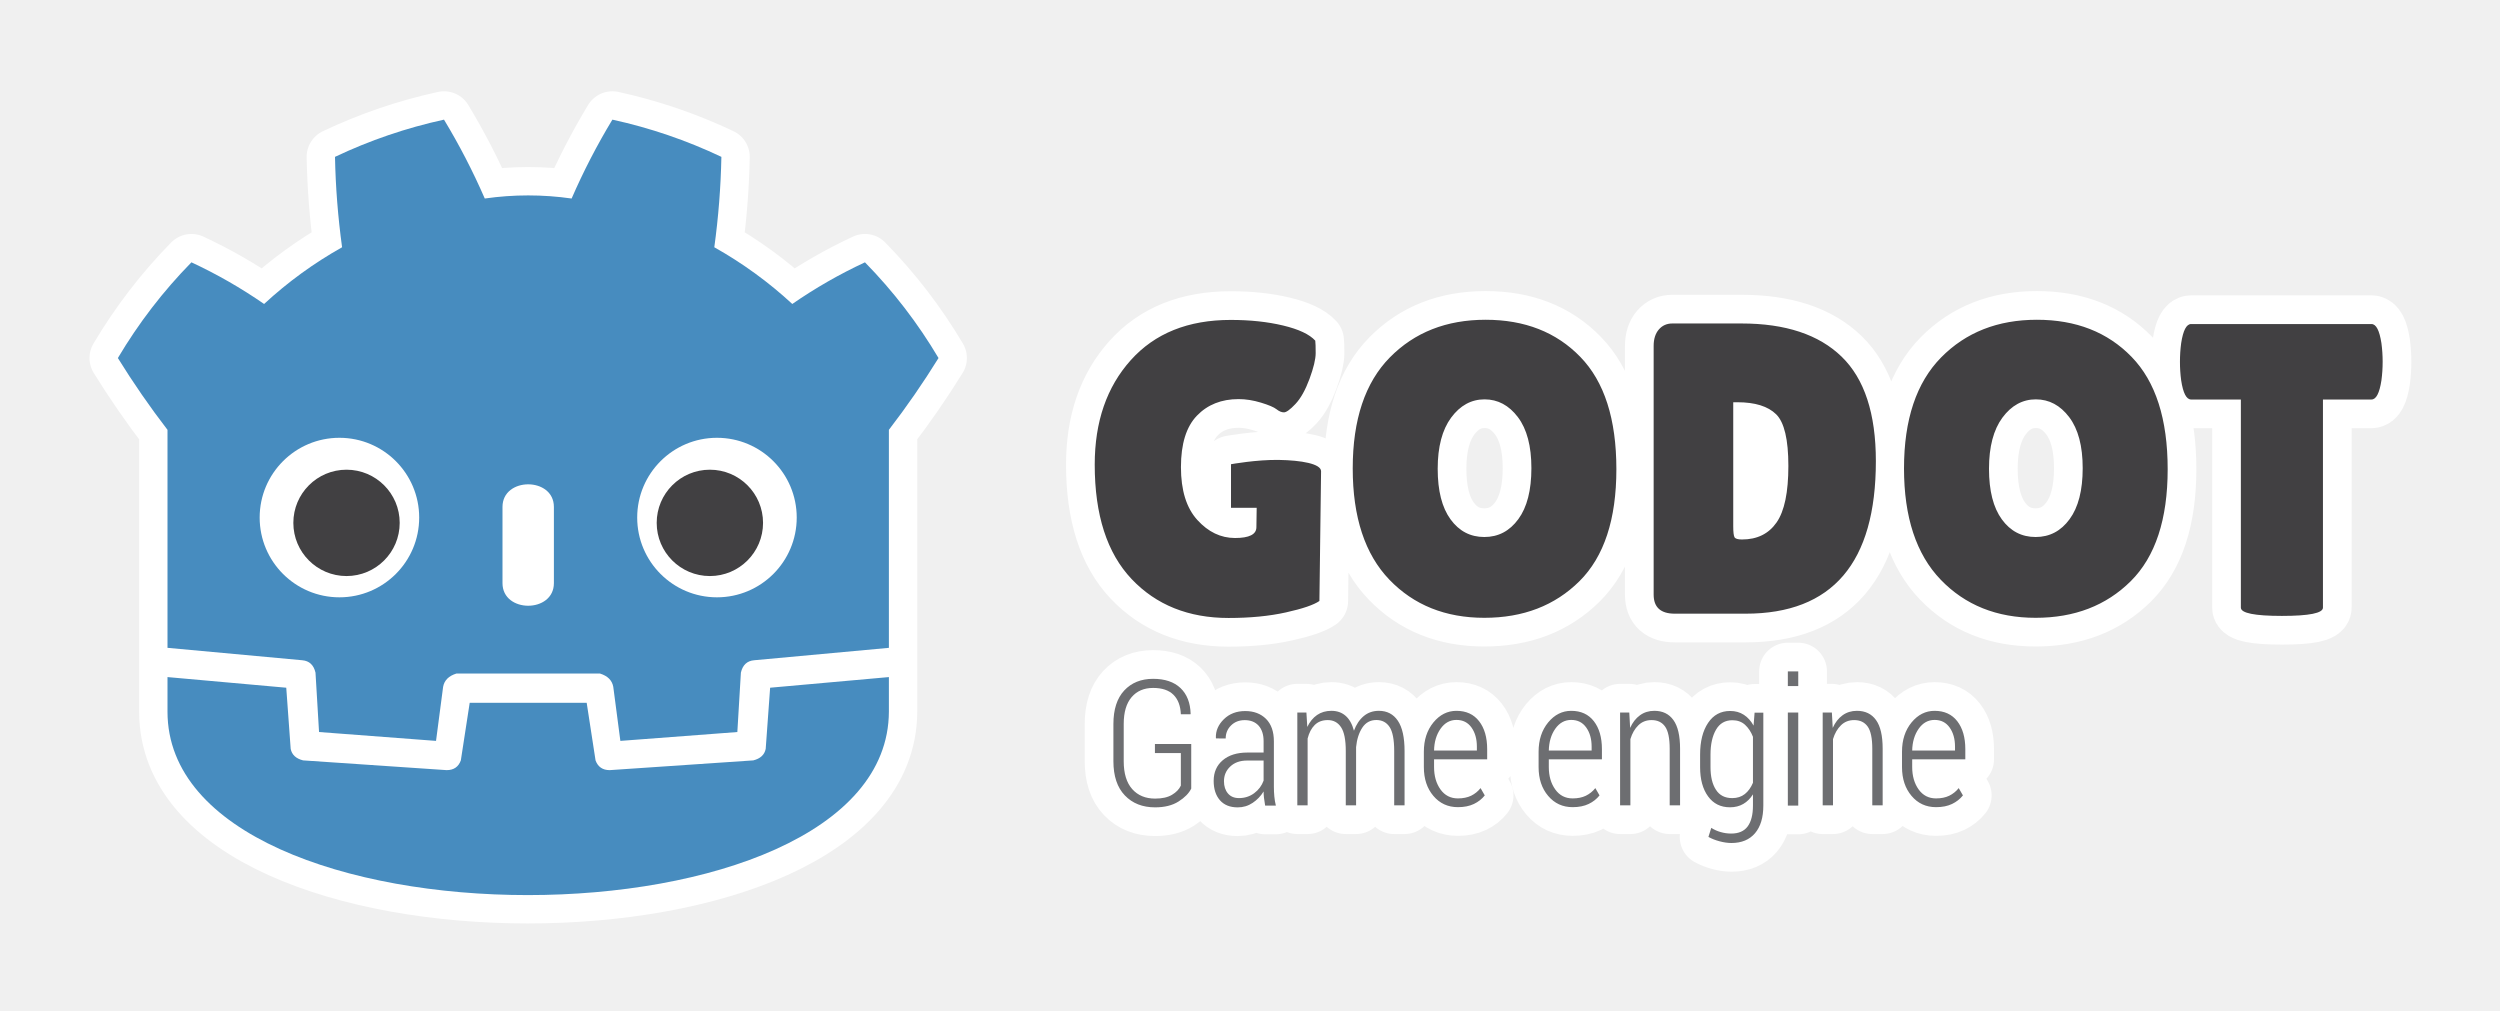
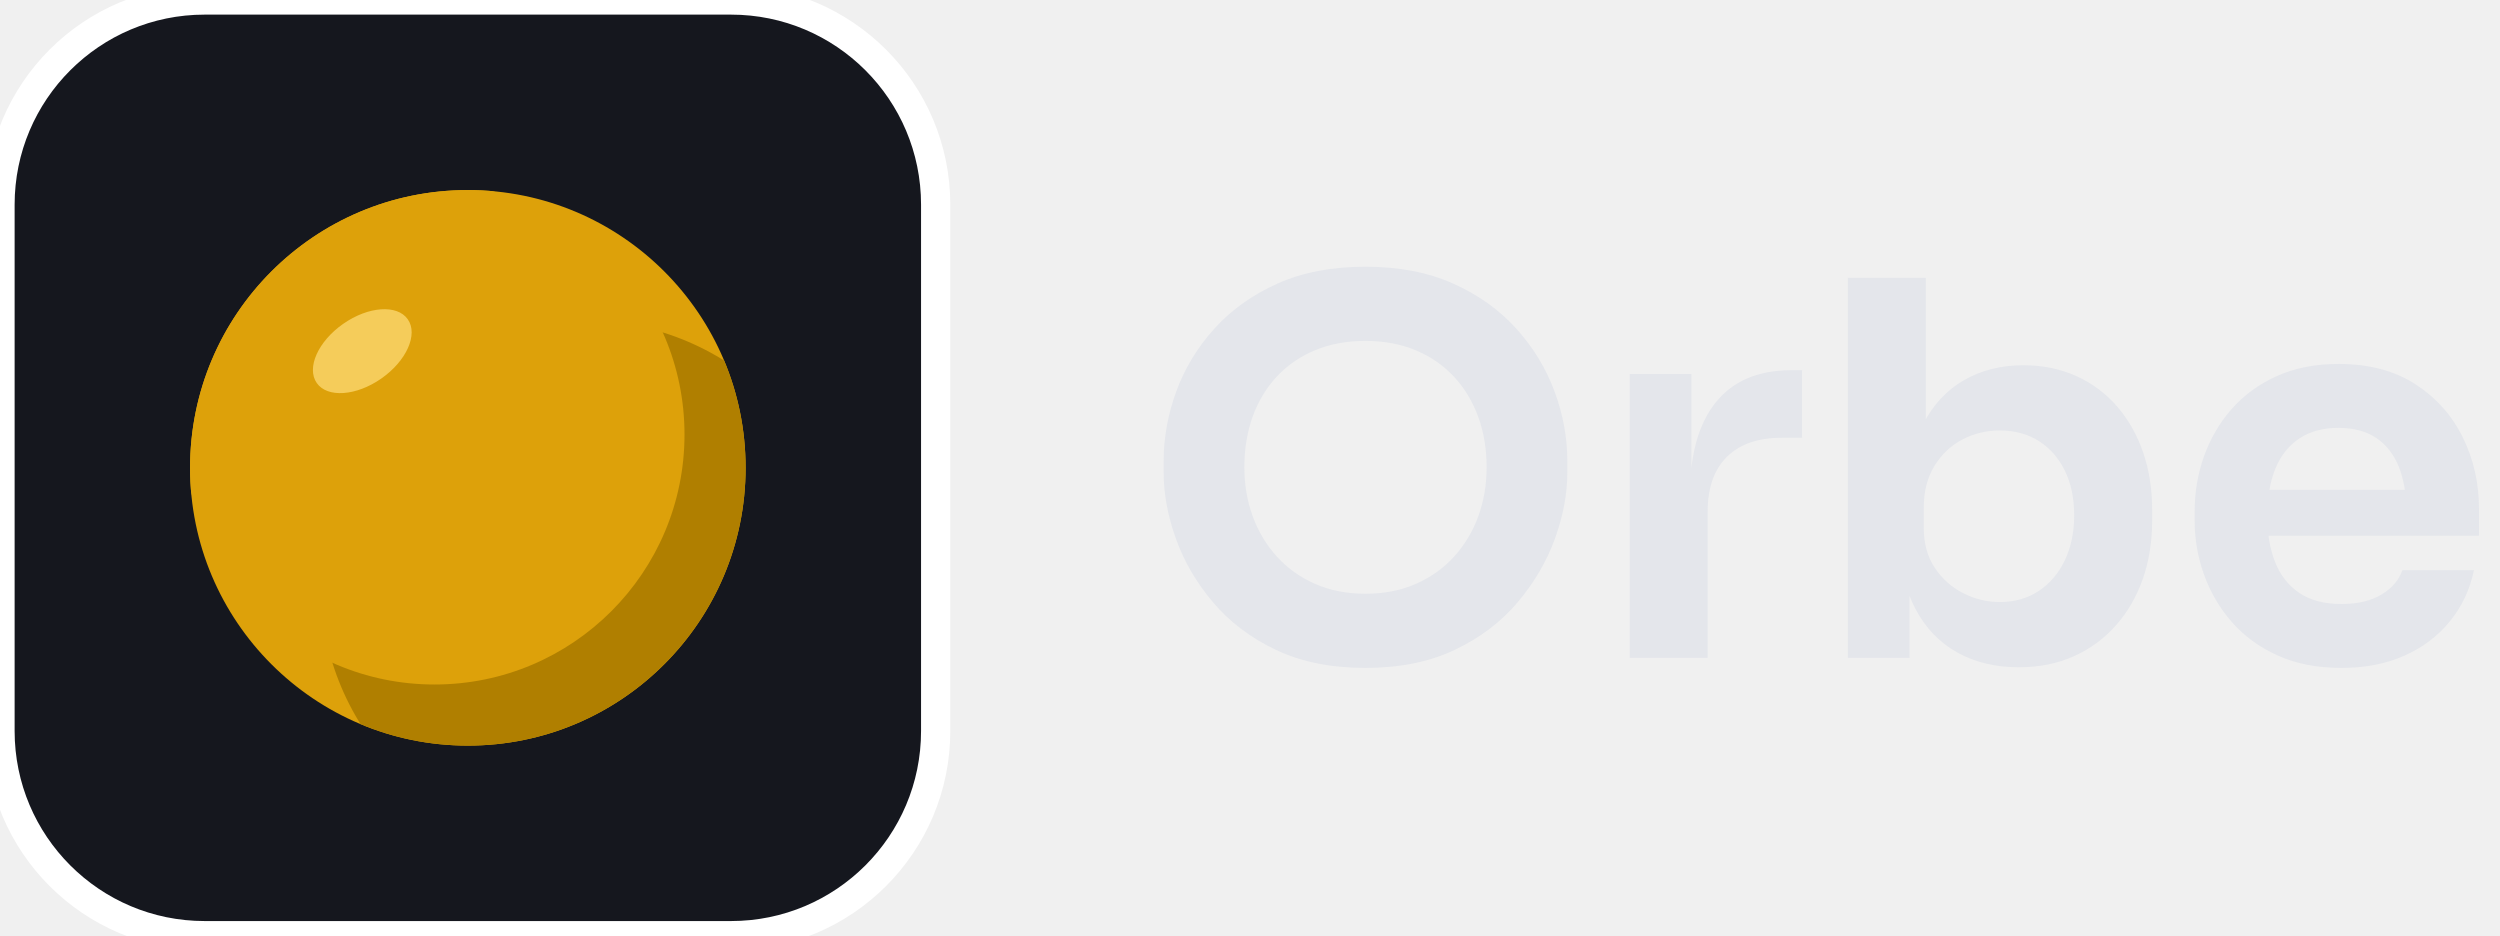
- <svg xmlns="http://www.w3.org/2000/svg" width="1024" height="414">
-   <path stroke="#fff" stroke-linejoin="round" stroke-width="23.5" d="M523.82 188.382c-9.142-.142-19.603 1.764-19.603 1.764v17.842h10.52l-.117 7.953c0 2.946-2.92 4.427-8.747 4.427-5.831 0-10.982-2.47-15.45-7.395-4.48-4.932-6.708-12.141-6.708-21.64 0-9.519 2.176-16.537 6.536-21.065 4.35-4.524 10.05-6.794 17.064-6.794 2.946 0 5.996.476 9.168 1.445 3.174.962 5.293 1.863 6.375 2.707 1.072.867 2.09 1.277 3.056 1.277.96 0 2.513-1.122 4.66-3.392 2.153-2.263 4.082-5.693 5.782-10.267 1.694-4.598 2.543-8.122 2.543-10.621 0-2.48-.054-4.19-.164-5.092-2.379-2.603-6.767-4.666-13.168-6.2-6.39-1.53-13.552-2.289-21.476-2.289-17.438 0-31.073 5.49-40.92 16.47-9.855 10.982-14.773 25.24-14.773 42.79 0 20.607 5.035 36.227 15.103 46.868 10.085 10.64 23.327 15.953 39.743 15.953 8.827 0 16.664-.76 23.51-2.289 6.853-1.523 11.41-3.088 13.676-4.67l.68-53.137c0-3.087-8.149-4.488-17.29-4.645zm84.247-24.804c-5.431 0-9.98 2.496-13.671 7.47-3.672 4.98-5.517 11.969-5.517 20.963 0 9.013 1.754 15.914 5.27 20.722 3.508 4.823 8.117 7.225 13.835 7.225 5.715 0 10.358-2.432 13.924-7.313q5.351-7.293 5.353-20.884c0-9.054-1.846-16.023-5.524-20.89q-5.51-7.292-13.67-7.293m-.083 89.477c-15.9 0-28.868-5.203-38.89-15.61q-15.016-15.624-15.017-45.592c0-19.992 5.063-35.128 15.191-45.435 10.131-10.293 23.209-15.444 39.228-15.444 16.016 0 28.954 5.058 38.795 15.204 9.858 10.126 14.778 25.477 14.778 46.009 0 20.546-5.034 35.828-15.114 45.856-10.08 10.008-23.062 15.012-38.971 15.012m101.95-88.298v50.788c0 2.37.176 3.866.515 4.493.337.624 1.358.937 3.052.937 6.232 0 10.954-2.328 14.181-6.97 3.235-4.636 4.835-12.356 4.835-23.168 0-10.817-1.674-17.865-5-21.139-3.344-3.283-8.64-4.94-15.884-4.94zm-32.599 78.798V141.681c0-2.832.704-5.067 2.126-6.724 1.413-1.632 3.25-2.461 5.521-2.461h28.357c17.994 0 31.664 4.54 40.994 13.597 9.347 9.054 14.02 23.31 14.02 42.784 0 41.66-17.778 62.486-53.326 62.486h-29.03c-5.769 0-8.662-2.597-8.662-7.808m156.544-79.977c-5.432 0-9.994 2.496-13.678 7.47q-5.507 7.471-5.508 20.963c0 9.013 1.758 15.914 5.262 20.722 3.505 4.823 8.119 7.225 13.837 7.225 5.717 0 10.363-2.432 13.924-7.313q5.354-7.293 5.355-20.884c0-9.054-1.843-16.023-5.522-20.89-3.68-4.861-8.23-7.293-13.67-7.293m-.087 89.477q-23.86 0-38.88-15.61-15.03-15.624-15.03-45.592c0-19.992 5.065-35.128 15.191-45.435 10.139-10.293 23.209-15.444 39.233-15.444 16.02 0 28.946 5.058 38.8 15.204 9.85 10.126 14.772 25.477 14.772 46.009 0 20.546-5.037 35.828-15.115 45.856-10.076 10.008-23.07 15.012-38.971 15.012m117.69-4.17c0 2.251-5.597 3.392-16.809 3.392-11.202 0-16.815-1.141-16.815-3.392v-85.248h-20.371c-1.928 0-3.286-2.597-4.077-7.818a56 56 0 0 1-.501-7.636c0-2.592.162-5.146.501-7.636.79-5.205 2.15-7.823 4.077-7.823h73.864c1.924 0 3.277 2.617 4.078 7.823.333 2.49.505 5.043.505 7.636 0 2.608-.172 5.152-.505 7.637-.8 5.22-2.154 7.817-4.078 7.817h-19.87z" />
-   <path fill="#414042" d="M523.82 188.382c-9.142-.142-19.603 1.764-19.603 1.764v17.842h10.52l-.117 7.953c0 2.946-2.92 4.427-8.747 4.427-5.831 0-10.982-2.47-15.45-7.395-4.48-4.932-6.708-12.141-6.708-21.64 0-9.519 2.176-16.537 6.536-21.065 4.35-4.524 10.05-6.794 17.064-6.794 2.946 0 5.996.476 9.168 1.445 3.174.962 5.293 1.863 6.375 2.707 1.072.867 2.09 1.277 3.056 1.277.96 0 2.513-1.122 4.66-3.392 2.153-2.263 4.082-5.693 5.782-10.267 1.694-4.598 2.543-8.122 2.543-10.621 0-2.48-.054-4.19-.164-5.092-2.379-2.603-6.767-4.666-13.168-6.2-6.39-1.53-13.552-2.289-21.476-2.289-17.438 0-31.073 5.49-40.92 16.47-9.855 10.982-14.773 25.24-14.773 42.79 0 20.607 5.035 36.227 15.103 46.868 10.085 10.64 23.327 15.953 39.743 15.953 8.827 0 16.664-.76 23.51-2.289 6.853-1.523 11.41-3.088 13.676-4.67l.68-53.137c0-3.087-8.149-4.488-17.29-4.645m84.247-24.804c-5.431 0-9.98 2.496-13.671 7.47-3.672 4.98-5.517 11.969-5.517 20.963 0 9.013 1.754 15.914 5.27 20.722 3.508 4.823 8.117 7.225 13.835 7.225 5.715 0 10.358-2.432 13.924-7.313q5.351-7.293 5.353-20.884c0-9.054-1.846-16.023-5.524-20.89q-5.51-7.292-13.67-7.293m-.083 89.477c-15.9 0-28.868-5.203-38.89-15.61q-15.016-15.624-15.017-45.592c0-19.992 5.063-35.128 15.191-45.435 10.131-10.293 23.209-15.444 39.228-15.444 16.016 0 28.954 5.058 38.795 15.204 9.858 10.126 14.778 25.477 14.778 46.009 0 20.546-5.034 35.828-15.114 45.856-10.08 10.008-23.062 15.012-38.971 15.012m101.95-88.298v50.788c0 2.37.176 3.866.515 4.493.337.624 1.358.937 3.052.937 6.232 0 10.954-2.328 14.181-6.97 3.235-4.636 4.835-12.356 4.835-23.168 0-10.817-1.674-17.865-5-21.139-3.344-3.283-8.64-4.94-15.884-4.94zm-32.599 78.798V141.681c0-2.832.704-5.067 2.126-6.724 1.413-1.632 3.25-2.461 5.521-2.461h28.357c17.994 0 31.664 4.54 40.994 13.597 9.347 9.054 14.02 23.31 14.02 42.784 0 41.66-17.778 62.486-53.326 62.486h-29.03c-5.769 0-8.662-2.597-8.662-7.808m156.544-79.977c-5.432 0-9.994 2.496-13.678 7.47q-5.507 7.471-5.508 20.963c0 9.013 1.758 15.914 5.262 20.722 3.505 4.823 8.119 7.225 13.837 7.225 5.717 0 10.363-2.432 13.924-7.313q5.354-7.293 5.355-20.884c0-9.054-1.843-16.023-5.522-20.89-3.68-4.861-8.23-7.293-13.67-7.293m-.087 89.477q-23.86 0-38.88-15.61-15.03-15.624-15.03-45.592c0-19.992 5.065-35.128 15.191-45.435 10.139-10.293 23.209-15.444 39.233-15.444 16.02 0 28.946 5.058 38.8 15.204 9.85 10.126 14.772 25.477 14.772 46.009 0 20.546-5.037 35.828-15.115 45.856-10.076 10.008-23.07 15.012-38.971 15.012m117.69-4.17c0 2.251-5.597 3.392-16.809 3.392-11.202 0-16.815-1.141-16.815-3.392v-85.248h-20.371c-1.928 0-3.286-2.597-4.077-7.818a56 56 0 0 1-.501-7.636c0-2.592.162-5.146.501-7.636.79-5.205 2.15-7.823 4.077-7.823h73.864c1.924 0 3.277 2.617 4.078 7.823.333 2.49.505 5.043.505 7.636 0 2.608-.172 5.152-.505 7.637-.8 5.22-2.154 7.817-4.078 7.817h-19.87z" />
-   <path stroke="#fff" stroke-linejoin="round" stroke-width="23.5" d="M487.93 322.997c-.94 1.926-2.664 3.691-5.188 5.289-2.52 1.607-5.722 2.406-9.611 2.406-5.132 0-9.259-1.617-12.394-4.887-3.122-3.243-4.686-7.92-4.686-14.022V296.57c0-5.97 1.473-10.548 4.431-13.743 2.95-3.17 6.903-4.78 11.84-4.78 4.824 0 8.564 1.27 11.212 3.781 2.639 2.519 4.025 6.038 4.146 10.532l-.066.2h-3.94c-.14-3.443-1.14-6.101-3.022-7.979-1.871-1.861-4.655-2.803-8.33-2.803-3.72 0-6.668 1.259-8.823 3.785-2.15 2.518-3.224 6.17-3.224 10.968v15.301q.001 7.462 3.476 11.382c2.316 2.592 5.438 3.892 9.38 3.892 2.876 0 5.19-.51 6.92-1.554 1.738-1.028 2.942-2.285 3.624-3.775V308.45h-10.618v-3.704h14.873zm19.557 3.902c2.336 0 4.416-.661 6.232-2.01 1.82-1.353 3.096-3.063 3.852-5.146v-8.224h-6.756q-4.31 0-6.896 2.442c-1.726 1.617-2.581 3.637-2.581 6.037 0 2.03.534 3.696 1.616 4.981 1.08 1.289 2.59 1.92 4.533 1.92m10.715 3.068a99 99 0 0 1-.48-3.225 22 22 0 0 1-.15-2.562 14.9 14.9 0 0 1-4.483 4.675c-1.836 1.236-3.878 1.848-6.128 1.848-3.147 0-5.567-.975-7.28-2.927-1.702-1.96-2.563-4.6-2.563-7.936 0-3.523 1.237-6.35 3.72-8.448 2.48-2.098 5.85-3.147 10.09-3.147h6.643v-4.672c0-2.686-.686-4.802-2.032-6.331-1.375-1.51-3.264-2.275-5.701-2.275-2.268 0-4.139.722-5.608 2.182-1.463 1.45-2.19 3.224-2.19 5.337l-3.944-.035-.07-.206c-.11-2.866.973-5.4 3.261-7.646 2.279-2.24 5.203-3.352 8.761-3.352 3.517 0 6.347 1.069 8.509 3.2q3.224 3.227 3.226 9.21v18.645c0 1.358.064 2.677.183 3.936a25 25 0 0 0 .627 3.729zm16.905-38.108.36 5.9c1-2.112 2.339-3.739 3.998-4.896q2.498-1.711 5.874-1.711c2.296 0 4.232.668 5.794 2.02 1.562 1.347 2.714 3.387 3.446 6.127.938-2.529 2.264-4.528 3.986-5.975 1.722-1.45 3.812-2.172 6.23-2.172 3.335 0 5.923 1.35 7.755 4.05 1.841 2.705 2.759 6.856 2.759 12.464v22.207h-4.246v-22.28c0-4.663-.645-7.946-1.9-9.834-1.261-1.89-3.071-2.842-5.41-2.842-2.462 0-4.384 1.04-5.767 3.152-1.375 2.112-2.223 4.754-2.531 7.945v23.86h-4.224v-22.258c0-4.554-.639-7.812-1.945-9.759-1.299-1.946-3.107-2.912-5.427-2.912-2.218 0-4.013.677-5.358 2.02-1.353 1.349-2.315 3.195-2.899 5.538v27.369h-4.22v-38.014zm61.457 3.021q-3.966 0-6.517 3.613c-1.705 2.415-2.585 5.392-2.656 8.938h17.537v-1.626c0-3.137-.736-5.75-2.21-7.822-1.482-2.075-3.53-3.103-6.154-3.103m.598 35.735c-4.099 0-7.451-1.543-10.055-4.621q-3.895-4.61-3.896-11.793v-6.313c0-4.798 1.303-8.798 3.912-11.979 2.616-3.167 5.758-4.75 9.441-4.75 3.983 0 7.068 1.413 9.27 4.246q3.313 4.257 3.312 11.434v4.171H587.39v3.162c0 3.68.882 6.744 2.635 9.19 1.757 2.45 4.144 3.666 7.136 3.666 2.077 0 3.888-.367 5.396-1.089a11.1 11.1 0 0 0 3.877-3.132l1.728 2.99c-1.148 1.456-2.634 2.633-4.45 3.505-1.811.868-4 1.312-6.551 1.312m46.411-35.734q-3.976 0-6.528 3.613-2.54 3.62-2.652 8.938h17.54v-1.626c0-3.137-.733-5.75-2.216-7.822-1.475-2.075-3.52-3.103-6.144-3.103m.593 35.735c-4.1 0-7.446-1.543-10.045-4.621q-3.91-4.61-3.91-11.793v-6.313c0-4.798 1.309-8.798 3.913-11.979 2.623-3.167 5.766-4.75 9.45-4.75 3.975 0 7.072 1.413 9.27 4.246 2.2 2.837 3.304 6.65 3.304 11.434v4.171h-21.755v3.162q0 5.52 2.647 9.19c1.747 2.45 4.124 3.666 7.125 3.666 2.087 0 3.888-.367 5.392-1.089a11.2 11.2 0 0 0 3.894-3.132l1.717 2.99c-1.15 1.456-2.633 2.633-4.451 3.505-1.81.868-3.997 1.312-6.55 1.312m23.189-38.755.345 6.284c1.014-2.23 2.353-3.962 4.034-5.166 1.667-1.21 3.63-1.824 5.887-1.824 3.396 0 5.998 1.256 7.804 3.78 1.826 2.518 2.73 6.434 2.73 11.749v23.191h-4.249V306.72c0-4.343-.636-7.377-1.9-9.137-1.258-1.76-3.107-2.636-5.513-2.636-2.158 0-3.968.701-5.419 2.126-1.457 1.412-2.543 3.294-3.267 5.666v27.134h-4.219V291.86zm33.27 22.395c0 3.858.73 6.926 2.213 9.208 1.465 2.304 3.695 3.443 6.671 3.443 2.04 0 3.757-.544 5.167-1.657 1.405-1.113 2.514-2.662 3.336-4.627V301.79c-.79-2.025-1.874-3.66-3.244-4.92-1.368-1.24-3.102-1.863-5.186-1.863-2.97 0-5.216 1.294-6.708 3.891-1.502 2.603-2.25 5.995-2.25 10.161zm-4.262-5.195c0-5.386 1.088-9.714 3.274-12.975 2.169-3.245 5.187-4.871 9.03-4.871 2.134 0 4.007.52 5.607 1.564 1.603 1.024 2.928 2.523 3.992 4.43l.412-5.287h3.581v38.048c0 4.871-1.13 8.646-3.4 11.317-2.271 2.66-5.499 4.009-9.666 4.009-1.5 0-3.11-.235-4.832-.691-1.724-.456-3.252-1.054-4.59-1.805l1.168-3.704a14.1 14.1 0 0 0 3.831 1.716 15.2 15.2 0 0 0 4.352.616q4.536-.001 6.71-2.905c1.452-1.961 2.18-4.798 2.18-8.553v-4.597c-1.079 1.71-2.402 3.024-3.97 3.93-1.563.912-3.39 1.368-5.448 1.368-3.818 0-6.814-1.496-8.976-4.486-2.167-2.983-3.255-6.965-3.255-11.93zm40.2 20.916h-4.266V291.86h4.266zm0-48.968h-4.266v-6.005h4.266zm13.774 10.852.346 6.284c1.016-2.23 2.35-3.962 4.027-5.166 1.677-1.21 3.643-1.824 5.89-1.824 3.397 0 6.01 1.256 7.82 3.78 1.821 2.518 2.717 6.434 2.717 11.749v23.191h-4.248V306.72c0-4.343-.635-7.377-1.897-9.137-1.268-1.76-3.103-2.636-5.517-2.636-2.157 0-3.962.701-5.412 2.126-1.455 1.412-2.545 3.294-3.266 5.666v27.134h-4.224V291.86zm42.074 3.021q-3.978 0-6.518 3.613-2.547 3.62-2.66 8.938h17.54v-1.626c0-3.137-.731-5.75-2.21-7.822-1.476-2.075-3.525-3.103-6.152-3.103m.602 35.735c-4.11 0-7.456-1.543-10.048-4.621q-3.903-4.61-3.903-11.793v-6.313c0-4.798 1.302-8.798 3.91-11.979q3.924-4.75 9.439-4.75c3.978 0 7.077 1.413 9.283 4.246 2.197 2.837 3.3 6.65 3.3 11.434v4.171h-21.76v3.162c0 3.68.887 6.744 2.642 9.19 1.754 2.45 4.133 3.666 7.137 3.666 2.08 0 3.88-.367 5.382-1.089a11.16 11.16 0 0 0 3.897-3.132l1.725 2.99c-1.156 1.456-2.64 2.633-4.454 3.505-1.81.868-3.998 1.312-6.55 1.312" />
-   <path fill="#6d6e71" d="M487.93 322.997c-.94 1.926-2.664 3.691-5.188 5.289-2.52 1.607-5.722 2.406-9.611 2.406-5.132 0-9.259-1.617-12.394-4.887-3.122-3.243-4.686-7.92-4.686-14.022V296.57c0-5.97 1.473-10.548 4.431-13.743 2.95-3.17 6.903-4.78 11.84-4.78 4.824 0 8.564 1.27 11.212 3.781 2.639 2.519 4.025 6.038 4.146 10.532l-.066.2h-3.94c-.14-3.443-1.14-6.101-3.022-7.979-1.871-1.861-4.655-2.803-8.33-2.803-3.72 0-6.668 1.259-8.823 3.785-2.15 2.518-3.224 6.17-3.224 10.968v15.301q.001 7.462 3.476 11.382c2.316 2.592 5.438 3.892 9.38 3.892 2.876 0 5.19-.51 6.92-1.554 1.738-1.028 2.942-2.285 3.624-3.775V308.45h-10.618v-3.704h14.873zm19.557 3.902c2.336 0 4.416-.661 6.232-2.01 1.82-1.353 3.096-3.063 3.852-5.146v-8.224h-6.756q-4.31 0-6.896 2.442c-1.726 1.617-2.581 3.637-2.581 6.037 0 2.03.534 3.696 1.616 4.981 1.08 1.289 2.59 1.92 4.533 1.92m10.715 3.068a99 99 0 0 1-.48-3.225 22 22 0 0 1-.15-2.562 14.9 14.9 0 0 1-4.483 4.675c-1.836 1.236-3.878 1.848-6.128 1.848-3.147 0-5.567-.975-7.28-2.927-1.702-1.96-2.563-4.6-2.563-7.936 0-3.523 1.237-6.35 3.72-8.448 2.48-2.098 5.85-3.147 10.09-3.147h6.643v-4.672c0-2.686-.686-4.802-2.032-6.331-1.375-1.51-3.264-2.275-5.701-2.275-2.268 0-4.139.722-5.608 2.182-1.463 1.45-2.19 3.224-2.19 5.337l-3.944-.035-.07-.206c-.11-2.866.973-5.4 3.261-7.646 2.279-2.24 5.203-3.352 8.761-3.352 3.517 0 6.347 1.069 8.509 3.2q3.224 3.227 3.226 9.21v18.645c0 1.358.064 2.677.183 3.936a25 25 0 0 0 .627 3.729zm16.905-38.108.36 5.9c1-2.112 2.339-3.739 3.998-4.896q2.498-1.711 5.874-1.711c2.296 0 4.232.668 5.794 2.02 1.562 1.347 2.714 3.387 3.446 6.127.938-2.529 2.264-4.528 3.986-5.975 1.722-1.45 3.812-2.172 6.23-2.172 3.335 0 5.923 1.35 7.755 4.05 1.841 2.705 2.759 6.856 2.759 12.464v22.207h-4.246v-22.28c0-4.663-.645-7.946-1.9-9.834-1.261-1.89-3.071-2.842-5.41-2.842-2.462 0-4.384 1.04-5.767 3.152-1.375 2.112-2.223 4.754-2.531 7.945v23.86h-4.224v-22.258c0-4.554-.639-7.812-1.945-9.759-1.299-1.946-3.107-2.912-5.427-2.912-2.218 0-4.013.677-5.358 2.02-1.353 1.349-2.315 3.195-2.899 5.538v27.369h-4.22v-38.014zm61.457 3.021q-3.966 0-6.517 3.613c-1.705 2.415-2.585 5.392-2.656 8.938h17.537v-1.626c0-3.137-.736-5.75-2.21-7.822-1.482-2.075-3.53-3.103-6.154-3.103m.598 35.735c-4.099 0-7.451-1.543-10.055-4.621q-3.895-4.61-3.896-11.793v-6.313c0-4.798 1.303-8.798 3.912-11.979 2.616-3.167 5.758-4.75 9.441-4.75 3.983 0 7.068 1.413 9.27 4.246q3.313 4.257 3.312 11.434v4.171H587.39v3.162c0 3.68.882 6.744 2.635 9.19 1.757 2.45 4.144 3.666 7.136 3.666 2.077 0 3.888-.367 5.396-1.089a11.1 11.1 0 0 0 3.877-3.132l1.728 2.99c-1.148 1.456-2.634 2.633-4.45 3.505-1.811.868-4 1.312-6.551 1.312m46.411-35.734q-3.976 0-6.528 3.613-2.54 3.62-2.652 8.938h17.54v-1.626c0-3.137-.733-5.75-2.216-7.822-1.475-2.075-3.52-3.103-6.144-3.103m.593 35.735c-4.1 0-7.446-1.543-10.045-4.621q-3.91-4.61-3.91-11.793v-6.313c0-4.798 1.309-8.798 3.913-11.979 2.623-3.167 5.766-4.75 9.45-4.75 3.975 0 7.072 1.413 9.27 4.246 2.2 2.837 3.304 6.65 3.304 11.434v4.171h-21.755v3.162q0 5.52 2.647 9.19c1.747 2.45 4.124 3.666 7.125 3.666 2.087 0 3.888-.367 5.392-1.089a11.2 11.2 0 0 0 3.894-3.132l1.717 2.99c-1.15 1.456-2.633 2.633-4.451 3.505-1.81.868-3.997 1.312-6.55 1.312m23.189-38.755.345 6.284c1.014-2.23 2.353-3.962 4.034-5.166 1.667-1.21 3.63-1.824 5.887-1.824 3.396 0 5.998 1.256 7.804 3.78 1.826 2.518 2.73 6.434 2.73 11.749v23.191h-4.249V306.72c0-4.343-.636-7.377-1.9-9.137-1.258-1.76-3.107-2.636-5.513-2.636-2.158 0-3.968.701-5.419 2.126-1.457 1.412-2.543 3.294-3.267 5.666v27.134h-4.219V291.86zm33.27 22.395c0 3.858.73 6.926 2.213 9.208 1.465 2.304 3.695 3.443 6.671 3.443 2.04 0 3.757-.544 5.167-1.657 1.405-1.113 2.514-2.662 3.336-4.627V301.79c-.79-2.025-1.874-3.66-3.244-4.92-1.368-1.24-3.102-1.863-5.186-1.863-2.97 0-5.216 1.294-6.708 3.891-1.502 2.603-2.25 5.995-2.25 10.161zm-4.262-5.195c0-5.386 1.088-9.714 3.274-12.975 2.169-3.245 5.187-4.871 9.03-4.871 2.134 0 4.007.52 5.607 1.564 1.603 1.024 2.928 2.523 3.992 4.43l.412-5.287h3.581v38.048c0 4.871-1.13 8.646-3.4 11.317-2.271 2.66-5.499 4.009-9.666 4.009-1.5 0-3.11-.235-4.832-.691-1.724-.456-3.252-1.054-4.59-1.805l1.168-3.704a14.1 14.1 0 0 0 3.831 1.716 15.2 15.2 0 0 0 4.352.616q4.536-.001 6.71-2.905c1.452-1.961 2.18-4.798 2.18-8.553v-4.597c-1.079 1.71-2.402 3.024-3.97 3.93-1.563.912-3.39 1.368-5.448 1.368-3.818 0-6.814-1.496-8.976-4.486-2.167-2.983-3.255-6.965-3.255-11.93zm40.2 20.916h-4.266V291.86h4.266zm0-48.968h-4.266v-6.005h4.266zm13.774 10.852.346 6.284c1.016-2.23 2.35-3.962 4.027-5.166 1.677-1.21 3.643-1.824 5.89-1.824 3.397 0 6.01 1.256 7.82 3.78 1.821 2.518 2.717 6.434 2.717 11.749v23.191h-4.248V306.72c0-4.343-.635-7.377-1.897-9.137-1.268-1.76-3.103-2.636-5.517-2.636-2.157 0-3.962.701-5.412 2.126-1.455 1.412-2.545 3.294-3.266 5.666v27.134h-4.224V291.86zm42.074 3.021q-3.978 0-6.518 3.613-2.547 3.62-2.66 8.938h17.54v-1.626c0-3.137-.731-5.75-2.21-7.822-1.476-2.075-3.525-3.103-6.152-3.103m.602 35.735c-4.11 0-7.456-1.543-10.048-4.621q-3.903-4.61-3.903-11.793v-6.313c0-4.798 1.302-8.798 3.91-11.979q3.924-4.75 9.439-4.75c3.978 0 7.077 1.413 9.283 4.246 2.197 2.837 3.3 6.65 3.3 11.434v4.171h-21.76v3.162c0 3.68.887 6.744 2.642 9.19 1.754 2.45 4.133 3.666 7.137 3.666 2.08 0 3.88-.367 5.382-1.089a11.16 11.16 0 0 0 3.897-3.132l1.725 2.99c-1.156 1.456-2.64 2.633-4.454 3.505-1.81.868-3.998 1.312-6.55 1.312" />
-   <g fill="#fff" transform="translate(30.492 21.054)scale(.363)">
-     <path d="M105 673v33q407 354 814 0v-33z" />
-     <path fill="none" stroke="#fff" stroke-linejoin="round" stroke-width="64" d="M105 745c0 276 813 276 814 0V427q30-39 56-81-35-59-83-108-43 20-82 47-40-37-88-64 7-51 8-102-59-28-123-42-26 43-46 89-49-7-98 0-20-46-46-89-64 14-123 42 1 51 8 102-48 27-88 64-39-27-82-47-48 49-83 108 26 42 56 81v318z" />
-     <path fill="#478cbf" d="m105 673 152 14q12 1 15 14l4 67 132 10 8-61q2-11 15-15h162q13 4 15 15l8 61 132-10 4-67q3-13 15-14l152-14V427q30-39 56-81-35-59-83-108-43 20-82 47-40-37-88-64 7-51 8-102-59-28-123-42-26 43-46 89-49-7-98 0-20-46-46-89-64 14-123 42 1 51 8 102-48 27-88 64-39-27-82-47-48 49-83 108 26 42 56 81zm0 33v39c0 276 813 276 814 0v-39l-134 12-5 69q-2 10-14 13l-162 11q-12 0-16-11l-10-65H446l-10 65q-4 11-16 11l-162-11q-12-3-14-13l-5-69z" />
-     <path d="M483 600c0 34 58 34 58 0v-86c0-34-58-34-58 0z" />
-     <circle cx="725" cy="526" r="90" />
-     <circle cx="299" cy="526" r="90" />
-   </g>
-   <g fill="#414042" transform="translate(30.492 21.054)scale(.363)">
-     <circle cx="307" cy="532" r="60" />
-     <circle cx="717" cy="532" r="60" />
-   </g>
+ <svg xmlns="http://www.w3.org/2000/svg" width="342" height="128" viewBox="0 0 342 128">
+   <rect width="128" height="128" rx="28" fill="#15171E" stroke="#fff" stroke-width="4" />
+   <clipPath id="o646438">
+     <circle cx="64" cy="64" r="38" />
+   </clipPath>
+   <circle cx="64" cy="64" r="38" fill="#DDA10A" />
+   <circle cx="79.96" cy="79.96" r="36.1" fill="#B07F00" clip-path="url(#o646438)" />
+   <circle cx="59.44" cy="59.44" r="34.2" fill="#DDA10A" clip-path="url(#o646438)" />
+   <ellipse cx="49.56" cy="48.04" rx="7.6" ry="4.56" fill="#F5CC5A" transform="rotate(-35 49.56 48.04)" />
+   <path fill="#E4E6EB" transform="translate(156 38)" d="M30.799 53.371Q23.729 53.371 18.538 50.9Q13.347 48.429 9.937 44.391Q6.527 40.353 4.857 35.679Q3.188 31.004 3.188 26.641V25.074Q3.188 20.266 4.915 15.542Q6.642 10.818 10.124 6.959Q13.605 3.099 18.761 0.792Q23.916 -1.514 30.799 -1.514Q37.638 -1.514 42.793 0.792Q47.949 3.099 51.43 6.959Q54.912 10.818 56.661 15.542Q58.411 20.266 58.411 25.074V26.641Q58.411 31.004 56.719 35.679Q55.027 40.353 51.617 44.391Q48.207 48.429 43.016 50.9Q37.825 53.371 30.799 53.371ZM30.799 43.221Q34.646 43.221 37.713 41.867Q40.781 40.514 42.945 38.114Q45.108 35.714 46.239 32.598Q47.37 29.482 47.37 25.929Q47.37 22.162 46.217 19.01Q45.064 15.858 42.9 13.53Q40.736 11.201 37.669 9.919Q34.601 8.637 30.799 8.637Q26.953 8.637 23.885 9.919Q20.818 11.201 18.654 13.53Q16.49 15.858 15.36 19.01Q14.229 22.162 14.229 25.929Q14.229 29.482 15.36 32.598Q16.49 35.714 18.654 38.114Q20.818 40.514 23.885 41.867Q26.953 43.221 30.799 43.221ZM66.941 52.0V13.16H75.382V29.722H75.186Q75.186 21.432 78.721 17.038Q82.256 12.644 89.059 12.644H90.519V21.886H87.741Q82.888 21.886 80.248 24.491Q77.608 27.095 77.608 31.992V52.0ZM120.17 53.282Q115.379 53.282 111.755 51.261Q108.132 49.24 106.061 45.353Q103.991 41.466 103.822 35.91H105.229V52.0H96.788V0.0H107.455V26.223L104.766 29.953Q105.006 24.023 107.081 20.016Q109.155 16.01 112.708 13.988Q116.261 11.967 120.784 11.967Q124.8 11.967 128.059 13.454Q131.318 14.941 133.628 17.612Q135.939 20.284 137.177 23.876Q138.414 27.469 138.414 31.708V33.257Q138.414 37.495 137.163 41.124Q135.912 44.752 133.508 47.495Q131.104 50.237 127.738 51.76Q124.373 53.282 120.17 53.282ZM117.561 44.36Q120.606 44.36 122.899 42.842Q125.192 41.324 126.47 38.639Q127.747 35.955 127.747 32.482Q127.747 28.965 126.456 26.361Q125.165 23.756 122.895 22.323Q120.624 20.889 117.561 20.889Q114.81 20.889 112.446 22.131Q110.082 23.373 108.626 25.746Q107.17 28.119 107.17 31.467V34.21Q107.17 37.415 108.684 39.681Q110.197 41.947 112.584 43.154Q114.97 44.36 117.561 44.36ZM164.316 53.371Q159.33 53.371 155.564 51.662Q151.797 49.952 149.295 47.072Q146.793 44.191 145.511 40.612Q144.229 37.032 144.229 33.266V31.895Q144.229 28.012 145.511 24.411Q146.793 20.809 149.273 17.973Q151.753 15.137 155.435 13.463Q159.116 11.789 163.889 11.789Q170.175 11.789 174.445 14.572Q178.714 17.354 180.918 21.846Q183.122 26.338 183.122 31.556V35.287H148.734V29.001H176.577L173.185 32.001Q173.185 28.386 172.148 25.831Q171.11 23.275 169.058 21.904Q167.005 20.533 163.889 20.533Q160.764 20.533 158.582 21.962Q156.401 23.391 155.283 26.085Q154.166 28.778 154.166 32.625Q154.166 36.195 155.239 38.902Q156.312 41.609 158.555 43.118Q160.799 44.627 164.316 44.627Q167.691 44.627 169.837 43.301Q171.983 41.974 172.642 40.006H182.436Q181.608 43.968 179.146 46.996Q176.684 50.023 172.922 51.697Q169.16 53.371 164.316 53.371Z" />
</svg>
